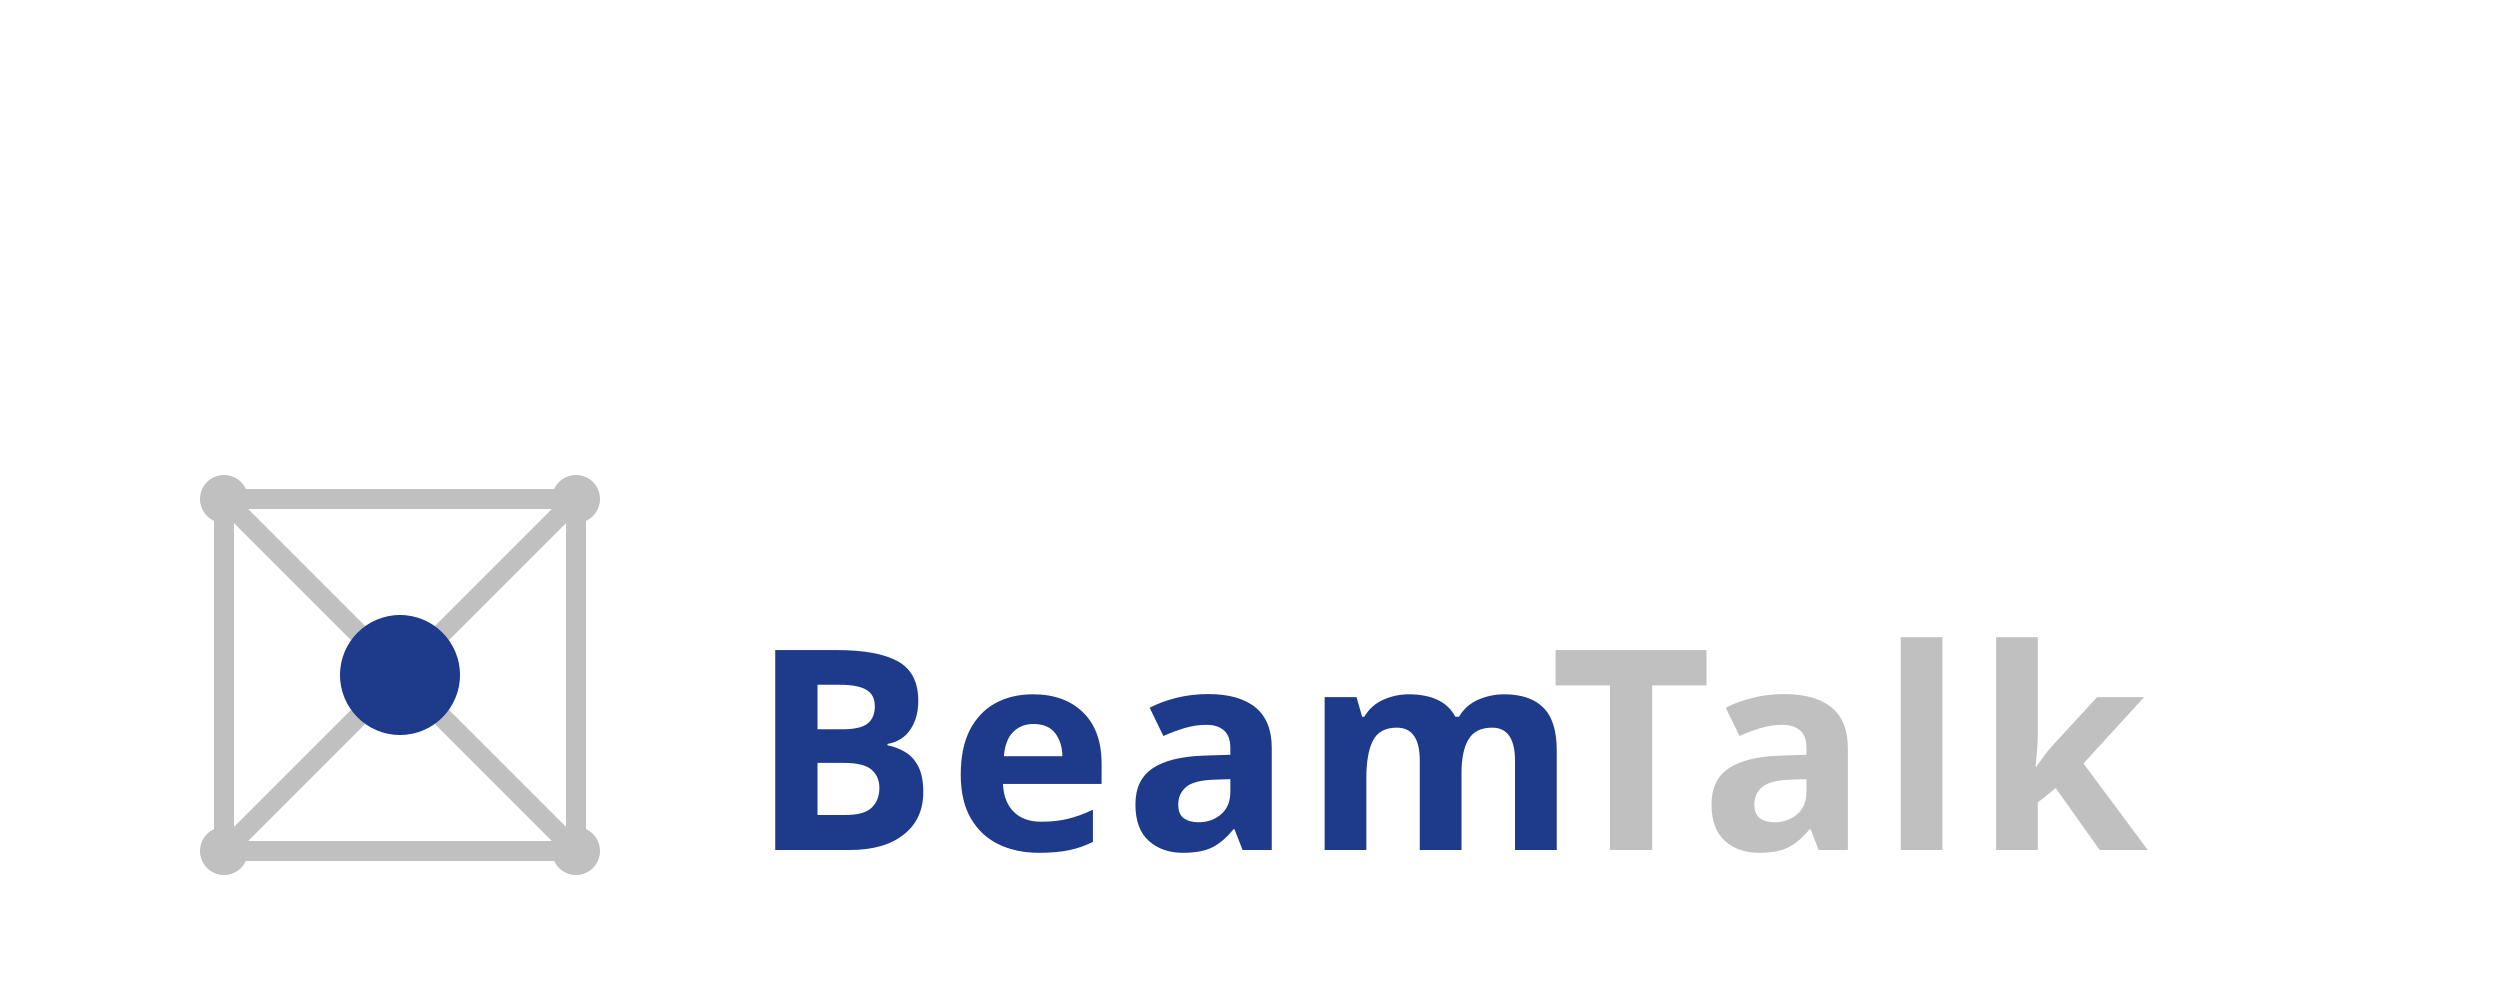
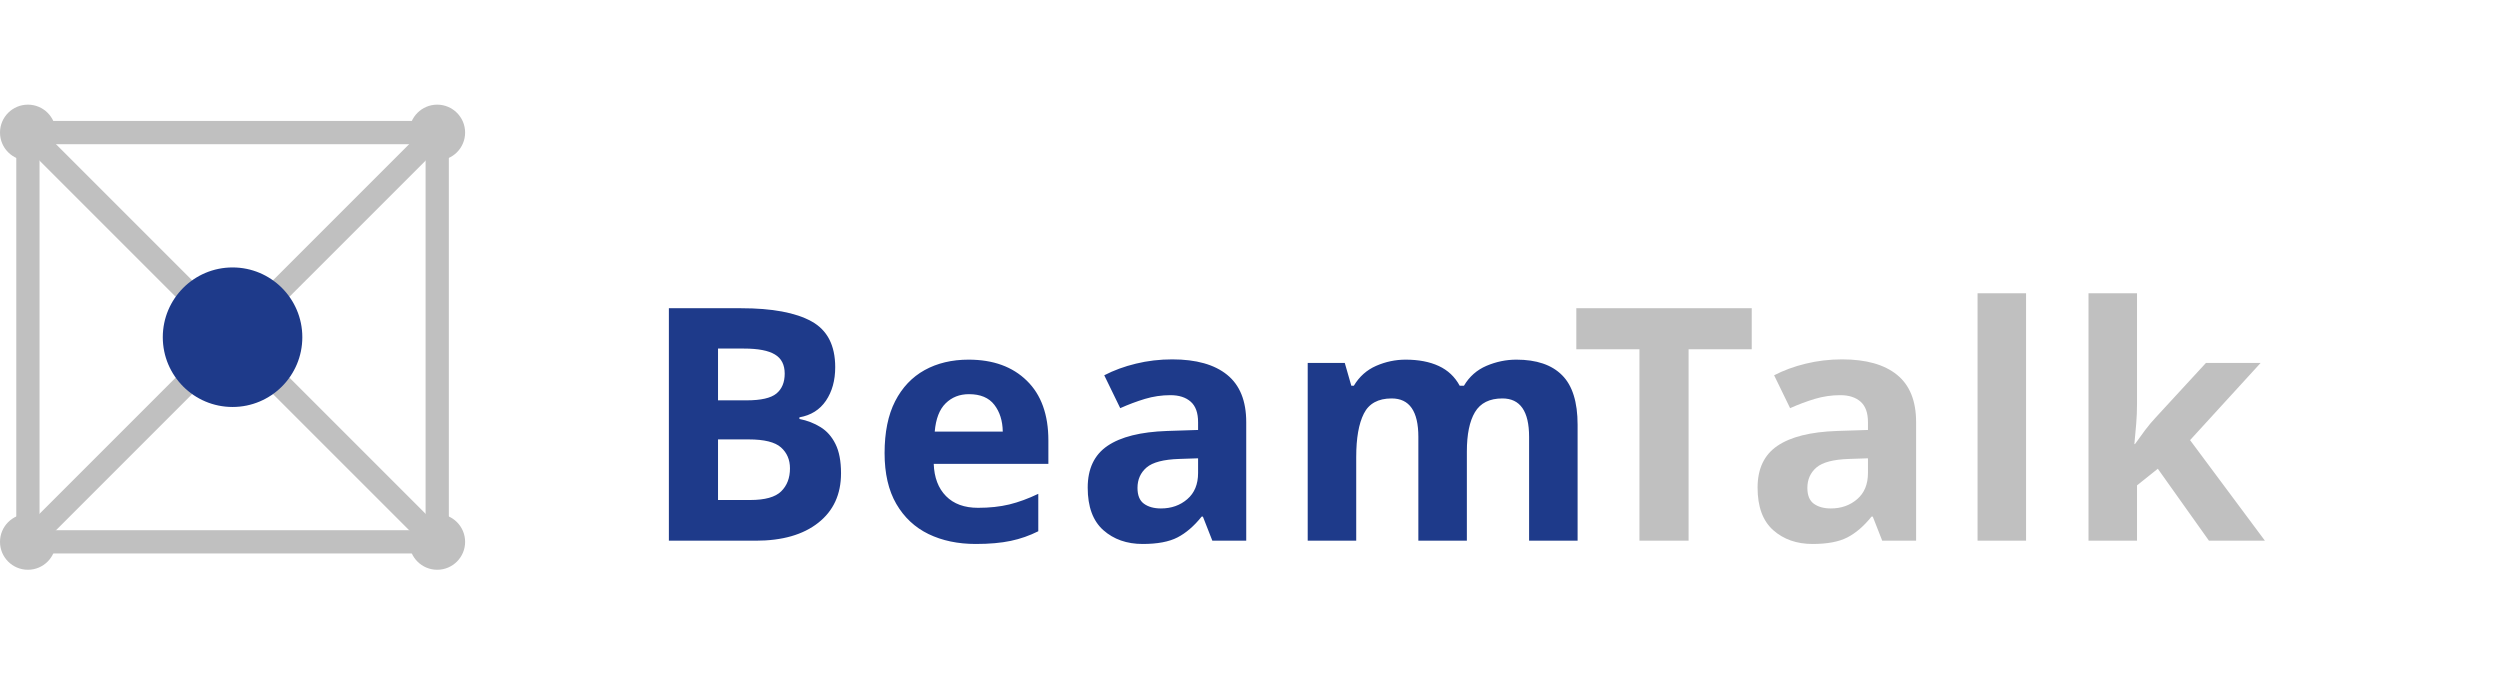
- <svg xmlns="http://www.w3.org/2000/svg" viewBox="0 0 500 200" width="500" height="200">
+ <svg xmlns="http://www.w3.org/2000/svg" viewBox="40 77 430 120">
  <g transform="translate(40, 95) scale(0.8)">
    <line x1="39.4" y1="39.4" x2="6" y2="6" stroke="#C0C0C0" stroke-width="5" stroke-linecap="round" />
    <line x1="60.6" y1="39.4" x2="94" y2="6" stroke="#C0C0C0" stroke-width="5" stroke-linecap="round" />
    <line x1="60.6" y1="60.6" x2="94" y2="94" stroke="#C0C0C0" stroke-width="5" stroke-linecap="round" />
    <line x1="39.4" y1="60.6" x2="6" y2="94" stroke="#C0C0C0" stroke-width="5" stroke-linecap="round" />
    <line x1="6" y1="6" x2="94" y2="6" stroke="#C0C0C0" stroke-width="5" stroke-linecap="round" />
    <line x1="94" y1="6" x2="94" y2="94" stroke="#C0C0C0" stroke-width="5" stroke-linecap="round" />
    <line x1="94" y1="94" x2="6" y2="94" stroke="#C0C0C0" stroke-width="5" stroke-linecap="round" />
    <line x1="6" y1="94" x2="6" y2="6" stroke="#C0C0C0" stroke-width="5" stroke-linecap="round" />
    <circle cx="50" cy="50" r="15" fill="#1E3A8A" />
    <circle cx="6" cy="6" r="6" fill="#C0C0C0" />
    <circle cx="94" cy="6" r="6" fill="#C0C0C0" />
    <circle cx="94" cy="94" r="6" fill="#C0C0C0" />
    <circle cx="6" cy="94" r="6" fill="#C0C0C0" />
  </g>
  <text x="150" y="170" font-family="'Futura', 'Avant Garde', 'Century Gothic', sans-serif" font-size="56" font-weight="bold" fill="#1E3A8A" letter-spacing="2">Beam</text>
  <text x="310" y="170" font-family="'Futura', 'Avant Garde', 'Century Gothic', sans-serif" font-size="56" font-weight="bold" fill="#C0C0C0" letter-spacing="2">Talk</text>
</svg>
